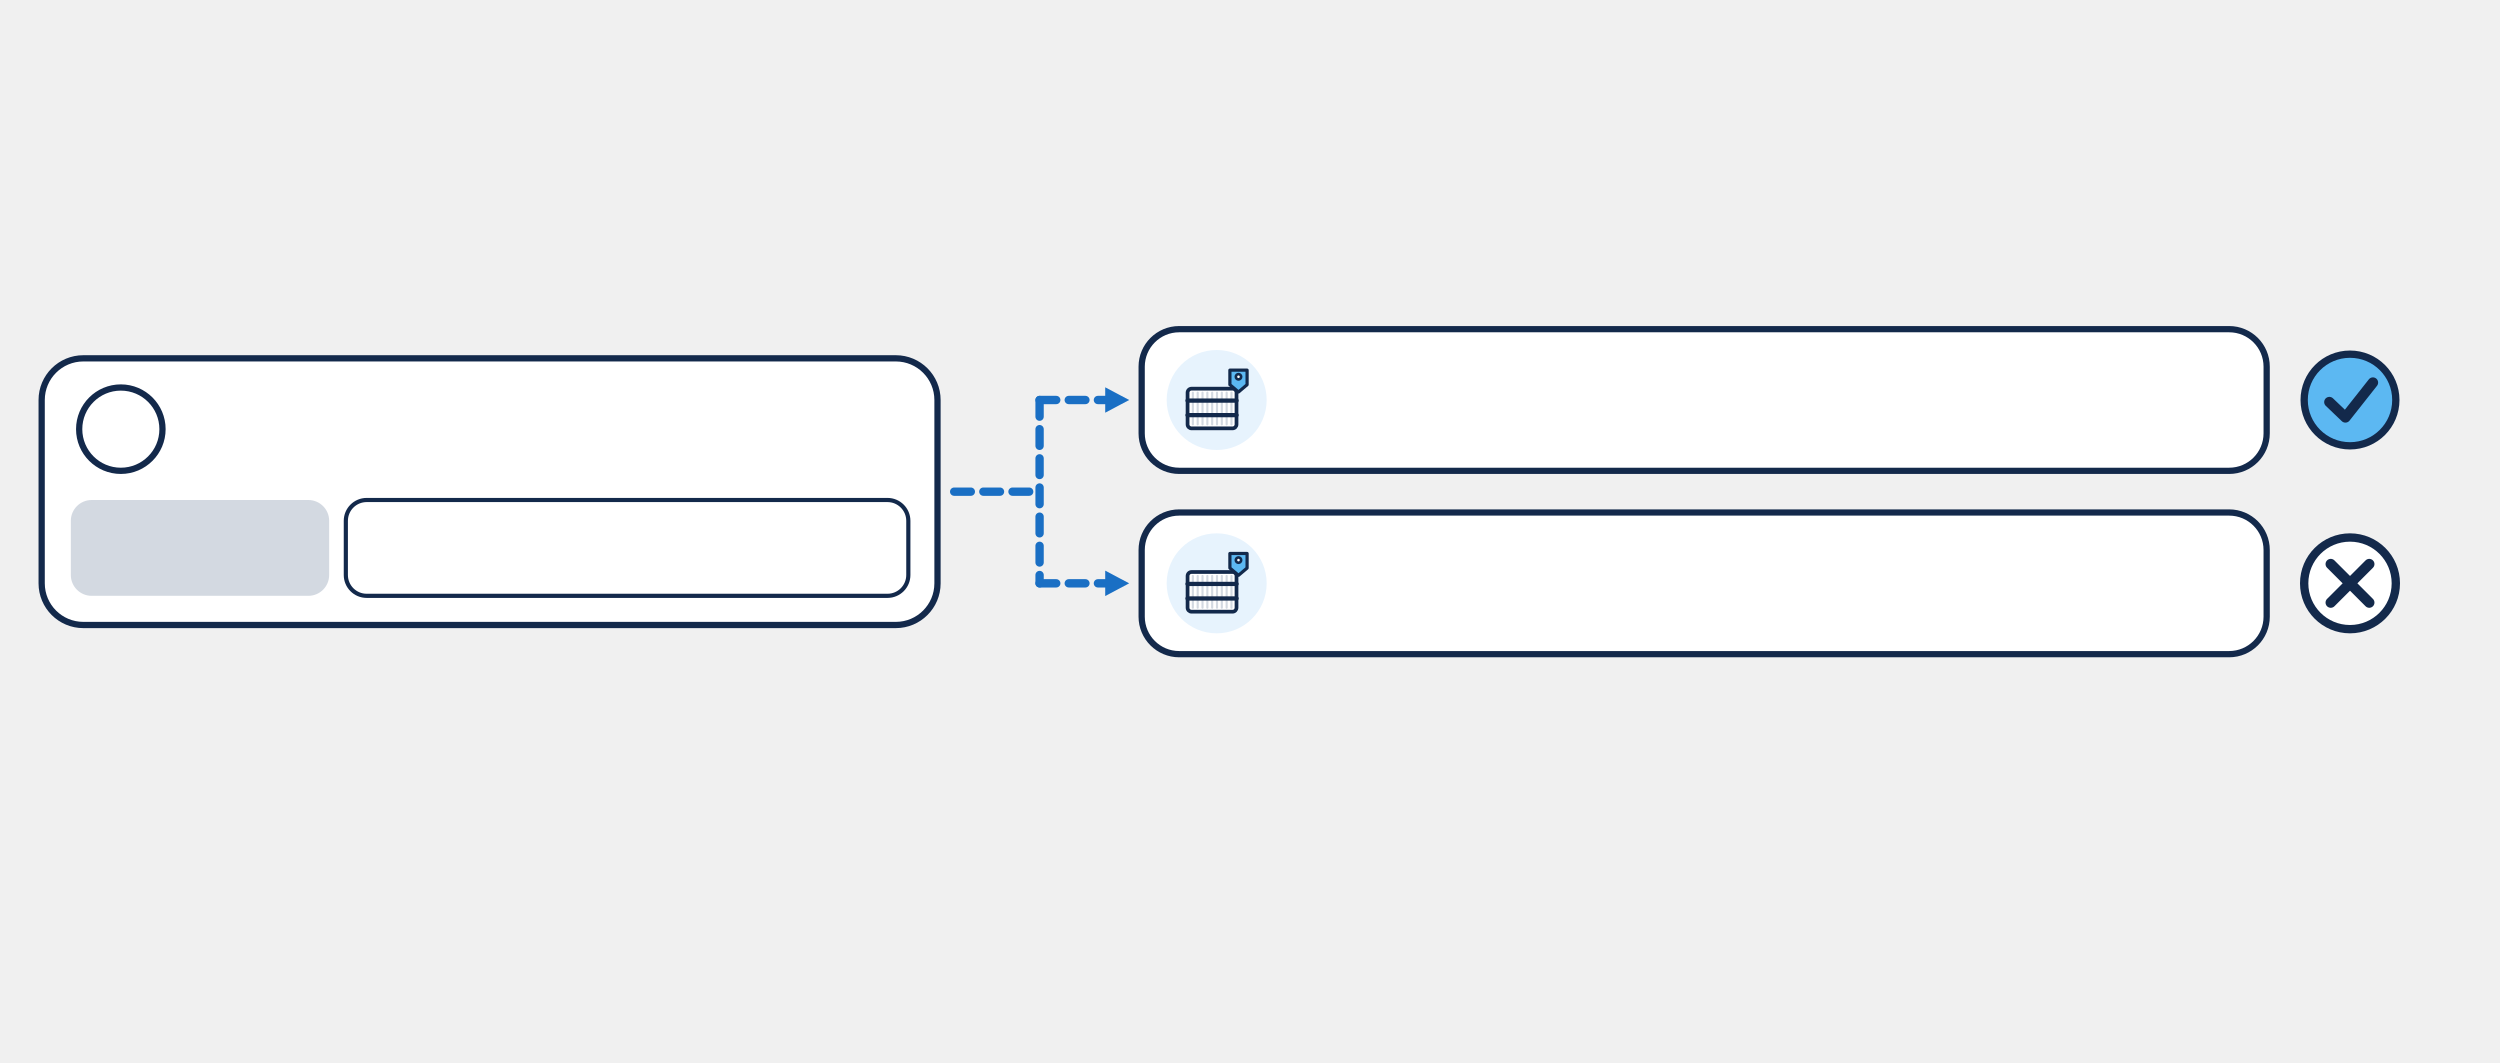
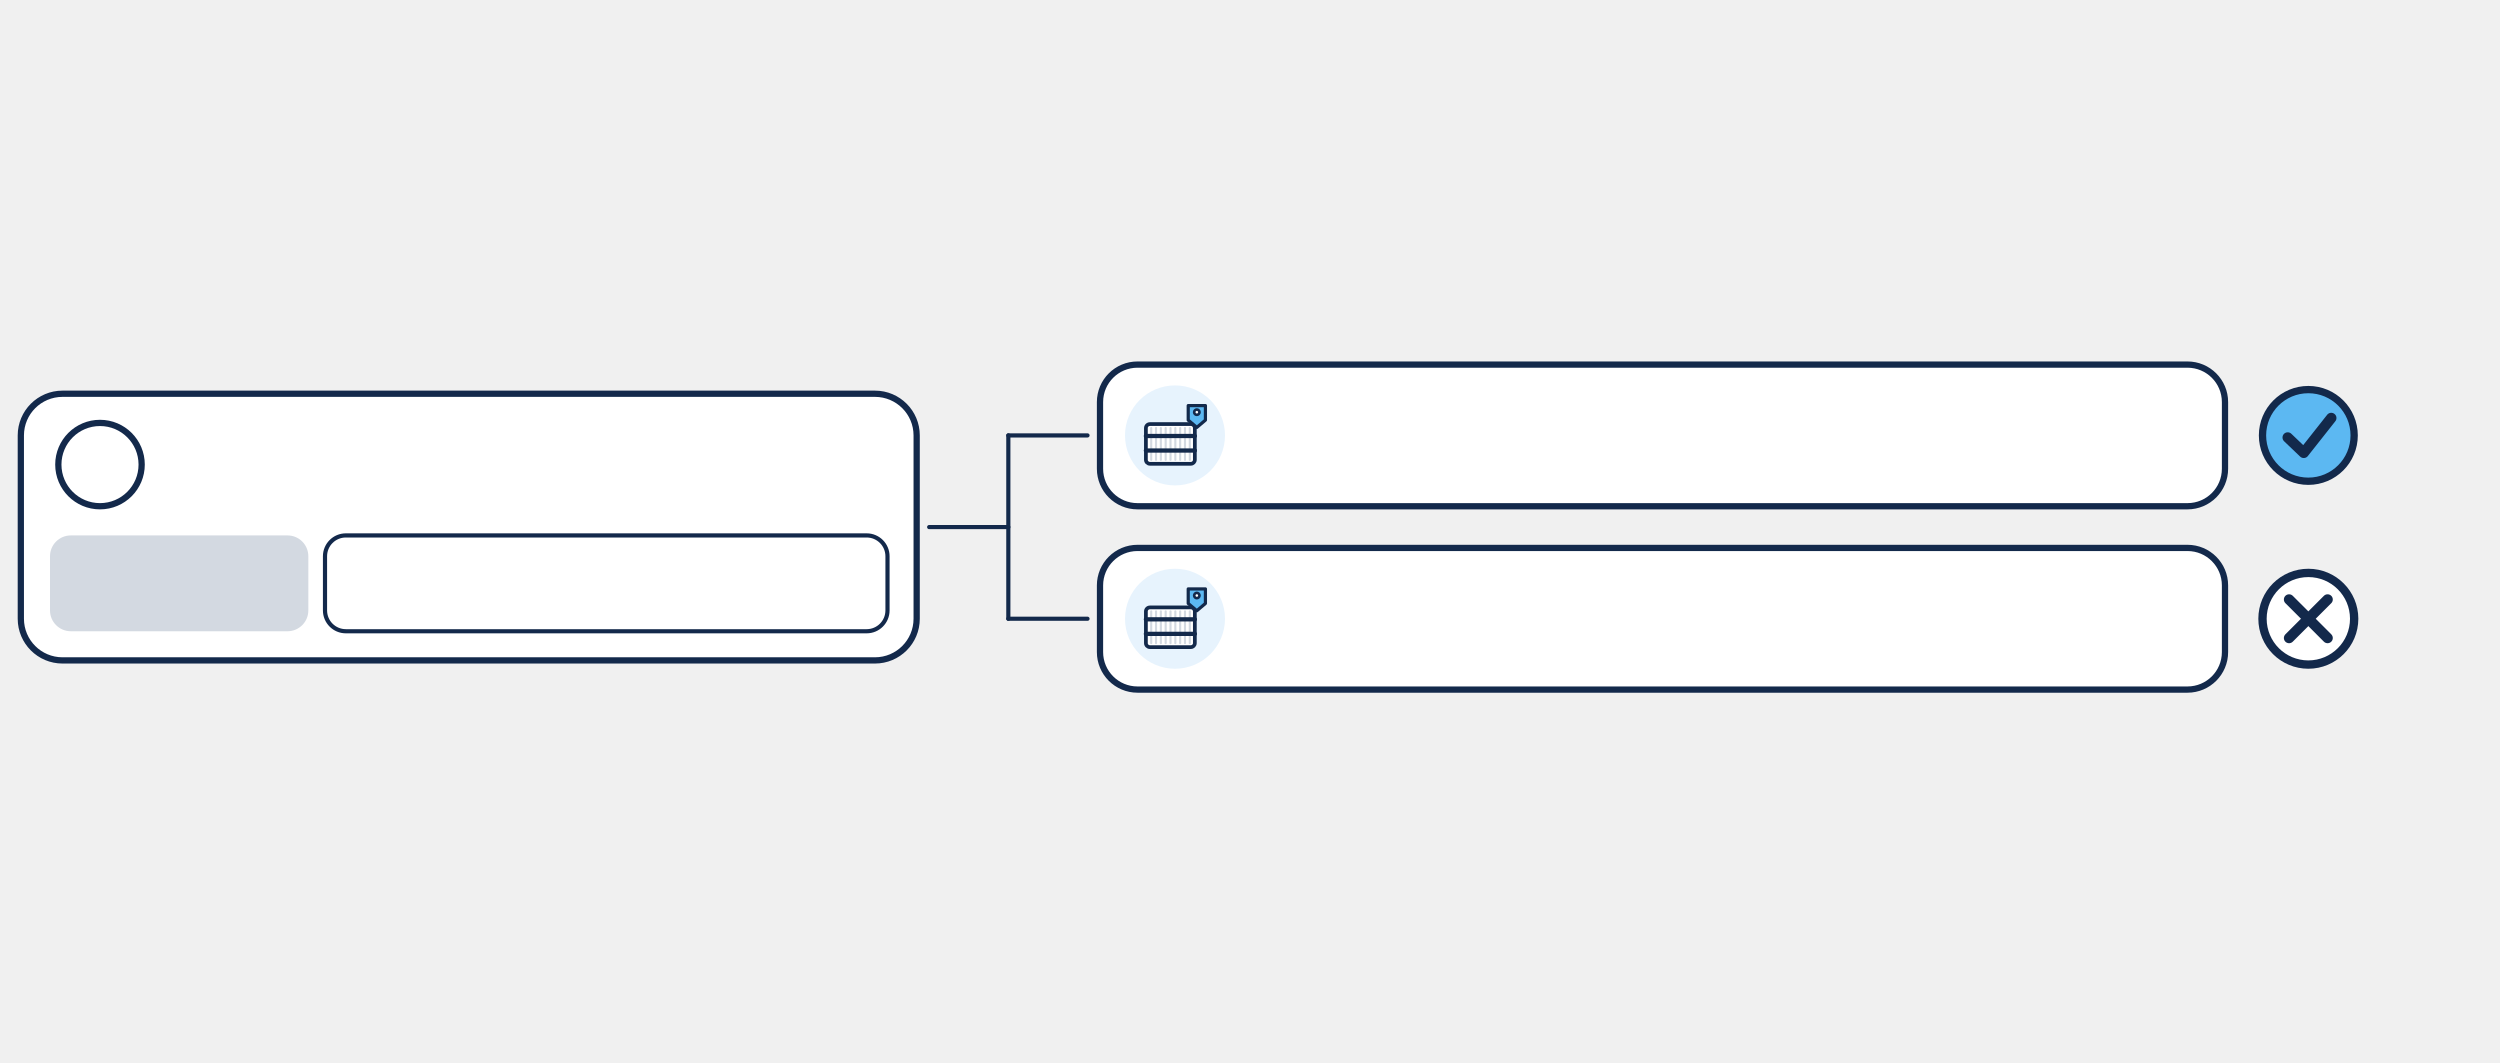
<svg xmlns="http://www.w3.org/2000/svg" viewBox="0 0 1200 510" width="1200" height="510">
-   <g transform="translate(0 148)">
-     <rect x="20.0" y="24" width="430" height="128" rx="20" ry="20" fill="#FFFFFF" stroke="#13294B" stroke-width="3" stroke-linecap="round" stroke-linejoin="round" />
-     <circle cx="58.0" cy="58" r="20" fill="#FFFFFF" stroke="#13294B" stroke-width="3" stroke-linecap="round" stroke-linejoin="round" />
-     <rect x="34.0" y="92" width="124" height="46" rx="10" ry="10" fill="#D3D9E1" stroke="none" stroke-width="0" stroke-linecap="round" stroke-linejoin="round" />
-     <rect x="166.0" y="92" width="270" height="46" rx="10" ry="10" fill="#FFFFFF" stroke="#13294B" stroke-width="2" stroke-linecap="round" stroke-linejoin="round" />
-     <rect x="548" y="10.0" width="540" height="68" rx="18" ry="18" fill="#FFFFFF" stroke="#13294B" stroke-width="3" stroke-linecap="round" stroke-linejoin="round" />
-     <circle cx="584" cy="44" r="24" fill="#E7F3FD" stroke="none" stroke-width="0" stroke-linecap="round" stroke-linejoin="round" />
-     <g transform="translate(584 45.54839) scale(0.3174194)">
+   <g transform="translate(0 131)">
+     <rect x="10.0" y="58" width="430" height="128" rx="20" ry="20" fill="#FFFFFF" stroke="#13294B" stroke-width="3" stroke-linecap="round" stroke-linejoin="round" />
+     <circle cx="48.0" cy="92" r="20" fill="#FFFFFF" stroke="#13294B" stroke-width="3" stroke-linecap="round" stroke-linejoin="round" />
+     <rect x="24.0" y="126" width="124" height="46" rx="10" ry="10" fill="#D3D9E1" stroke="none" stroke-width="0" stroke-linecap="round" stroke-linejoin="round" />
+     <rect x="156.0" y="126" width="270" height="46" rx="10" ry="10" fill="#FFFFFF" stroke="#13294B" stroke-width="2" stroke-linecap="round" stroke-linejoin="round" />
+     <rect x="528" y="44.0" width="540" height="68" rx="18" ry="18" fill="#FFFFFF" stroke="#13294B" stroke-width="3" stroke-linecap="round" stroke-linejoin="round" />
+     <circle cx="564" cy="78" r="24" fill="#E7F3FD" stroke="none" stroke-width="0" stroke-linecap="round" stroke-linejoin="round" />
+     <g transform="translate(564 79.54839) scale(0.3174194)">
      <rect x="-44" y="-22" width="74" height="60" rx="6" ry="6" fill="#FFFFFF" stroke="#13294B" stroke-width="5.65" stroke-linecap="round" stroke-linejoin="round" />
      <line x1="-36.0" y1="-16" x2="-36.0" y2="32" stroke="#D3D9E1" stroke-width="3.23" fill="none" stroke-linecap="round" stroke-linejoin="round" />
      <line x1="-28.7" y1="-16" x2="-28.7" y2="32" stroke="#D3D9E1" stroke-width="3.23" fill="none" stroke-linecap="round" stroke-linejoin="round" />
      <line x1="-21.4" y1="-16" x2="-21.4" y2="32" stroke="#D3D9E1" stroke-width="3.23" fill="none" stroke-linecap="round" stroke-linejoin="round" />
      <line x1="-14.1" y1="-16" x2="-14.1" y2="32" stroke="#D3D9E1" stroke-width="3.23" fill="none" stroke-linecap="round" stroke-linejoin="round" />
      <line x1="-6.8" y1="-16" x2="-6.8" y2="32" stroke="#D3D9E1" stroke-width="3.23" fill="none" stroke-linecap="round" stroke-linejoin="round" />
      <line x1="0.5" y1="-16" x2="0.5" y2="32" stroke="#D3D9E1" stroke-width="3.23" fill="none" stroke-linecap="round" stroke-linejoin="round" />
      <line x1="7.8" y1="-16" x2="7.8" y2="32" stroke="#D3D9E1" stroke-width="3.23" fill="none" stroke-linecap="round" stroke-linejoin="round" />
      <line x1="15.1" y1="-16" x2="15.1" y2="32" stroke="#D3D9E1" stroke-width="3.23" fill="none" stroke-linecap="round" stroke-linejoin="round" />
      <line x1="22.4" y1="-16" x2="22.4" y2="32" stroke="#D3D9E1" stroke-width="3.23" fill="none" stroke-linecap="round" stroke-linejoin="round" />
      <line x1="-44" y1="-4" x2="30" y2="-4" stroke="#13294B" stroke-width="6.46" fill="none" stroke-linecap="round" stroke-linejoin="round" />
      <line x1="-44" y1="18" x2="30" y2="18" stroke="#13294B" stroke-width="6.46" fill="none" stroke-linecap="round" stroke-linejoin="round" />
      <path d="M 20,-50 L 46,-50 L 46,-28 L 33,-17 L 20,-28 Z" stroke="#13294B" stroke-width="4.84" fill="#5CB8F2" stroke-linecap="round" stroke-linejoin="round" />
      <circle cx="33" cy="-40" r="4" fill="#FFFFFF" stroke="#13294B" stroke-width="4.04" stroke-linecap="round" stroke-linejoin="round" />
    </g>
-     <circle cx="1128" cy="44" r="22" fill="#5CB8F2" stroke="#13294B" stroke-width="3.5" stroke-linecap="round" stroke-linejoin="round" />
-     <path d="M 1118.1,45 L 1125.8,52.36 L 1139.0,35.64" stroke="#13294B" stroke-width="5" fill="none" stroke-linecap="round" stroke-linejoin="round" />
-     <rect x="548" y="98.0" width="540" height="68" rx="18" ry="18" fill="#FFFFFF" stroke="#13294B" stroke-width="3" stroke-linecap="round" stroke-linejoin="round" />
-     <circle cx="584" cy="132" r="24" fill="#E7F3FD" stroke="none" stroke-width="0" stroke-linecap="round" stroke-linejoin="round" />
-     <g transform="translate(584 133.5484) scale(0.3174194)">
+     <circle cx="1108" cy="78" r="22" fill="#5CB8F2" stroke="#13294B" stroke-width="3.5" stroke-linecap="round" stroke-linejoin="round" />
+     <path d="M 1098.1,79 L 1105.8,86.36 L 1119.0,69.64" stroke="#13294B" stroke-width="5" fill="none" stroke-linecap="round" stroke-linejoin="round" />
+     <rect x="528" y="132.0" width="540" height="68" rx="18" ry="18" fill="#FFFFFF" stroke="#13294B" stroke-width="3" stroke-linecap="round" stroke-linejoin="round" />
+     <circle cx="564" cy="166" r="24" fill="#E7F3FD" stroke="none" stroke-width="0" stroke-linecap="round" stroke-linejoin="round" />
+     <g transform="translate(564 167.5484) scale(0.3174194)">
      <rect x="-44" y="-22" width="74" height="60" rx="6" ry="6" fill="#FFFFFF" stroke="#13294B" stroke-width="5.65" stroke-linecap="round" stroke-linejoin="round" />
      <line x1="-36.0" y1="-16" x2="-36.0" y2="32" stroke="#D3D9E1" stroke-width="3.23" fill="none" stroke-linecap="round" stroke-linejoin="round" />
      <line x1="-28.7" y1="-16" x2="-28.7" y2="32" stroke="#D3D9E1" stroke-width="3.23" fill="none" stroke-linecap="round" stroke-linejoin="round" />
      <line x1="-21.4" y1="-16" x2="-21.4" y2="32" stroke="#D3D9E1" stroke-width="3.23" fill="none" stroke-linecap="round" stroke-linejoin="round" />
      <line x1="-14.1" y1="-16" x2="-14.1" y2="32" stroke="#D3D9E1" stroke-width="3.23" fill="none" stroke-linecap="round" stroke-linejoin="round" />
      <line x1="-6.8" y1="-16" x2="-6.8" y2="32" stroke="#D3D9E1" stroke-width="3.23" fill="none" stroke-linecap="round" stroke-linejoin="round" />
      <line x1="0.5" y1="-16" x2="0.5" y2="32" stroke="#D3D9E1" stroke-width="3.23" fill="none" stroke-linecap="round" stroke-linejoin="round" />
      <line x1="7.8" y1="-16" x2="7.8" y2="32" stroke="#D3D9E1" stroke-width="3.23" fill="none" stroke-linecap="round" stroke-linejoin="round" />
      <line x1="15.1" y1="-16" x2="15.1" y2="32" stroke="#D3D9E1" stroke-width="3.23" fill="none" stroke-linecap="round" stroke-linejoin="round" />
      <line x1="22.4" y1="-16" x2="22.4" y2="32" stroke="#D3D9E1" stroke-width="3.23" fill="none" stroke-linecap="round" stroke-linejoin="round" />
      <line x1="-44" y1="-4" x2="30" y2="-4" stroke="#13294B" stroke-width="6.46" fill="none" stroke-linecap="round" stroke-linejoin="round" />
      <line x1="-44" y1="18" x2="30" y2="18" stroke="#13294B" stroke-width="6.46" fill="none" stroke-linecap="round" stroke-linejoin="round" />
      <path d="M 20,-50 L 46,-50 L 46,-28 L 33,-17 L 20,-28 Z" stroke="#13294B" stroke-width="4.84" fill="#5CB8F2" stroke-linecap="round" stroke-linejoin="round" />
      <circle cx="33" cy="-40" r="4" fill="#FFFFFF" stroke="#13294B" stroke-width="4.04" stroke-linecap="round" stroke-linejoin="round" />
    </g>
-     <circle cx="1128" cy="132" r="22" fill="#FFFFFF" stroke="#13294B" stroke-width="4" stroke-linecap="round" stroke-linejoin="round" />
-     <line x1="1118.76" y1="122.76" x2="1137.24" y2="141.24" stroke="#13294B" stroke-width="5" fill="none" stroke-linecap="round" stroke-linejoin="round" />
-     <line x1="1137.24" y1="122.76" x2="1118.76" y2="141.24" stroke="#13294B" stroke-width="5" fill="none" stroke-linecap="round" stroke-linejoin="round" />
-     <line x1="458.0" y1="88.0" x2="466.0" y2="88.0" stroke="#1A6FC4" stroke-width="4" fill="none" stroke-linecap="round" stroke-linejoin="round" />
-     <line x1="472.0" y1="88.0" x2="480.0" y2="88.0" stroke="#1A6FC4" stroke-width="4" fill="none" stroke-linecap="round" stroke-linejoin="round" />
-     <line x1="486.0" y1="88.0" x2="494.0" y2="88.0" stroke="#1A6FC4" stroke-width="4" fill="none" stroke-linecap="round" stroke-linejoin="round" />
-     <line x1="499.0" y1="44.0" x2="499.0" y2="52.0" stroke="#1A6FC4" stroke-width="4" fill="none" stroke-linecap="round" stroke-linejoin="round" />
-     <line x1="499.0" y1="58.0" x2="499.0" y2="66.0" stroke="#1A6FC4" stroke-width="4" fill="none" stroke-linecap="round" stroke-linejoin="round" />
-     <line x1="499.0" y1="72.0" x2="499.0" y2="80.0" stroke="#1A6FC4" stroke-width="4" fill="none" stroke-linecap="round" stroke-linejoin="round" />
-     <line x1="499.0" y1="86.0" x2="499.0" y2="94.0" stroke="#1A6FC4" stroke-width="4" fill="none" stroke-linecap="round" stroke-linejoin="round" />
-     <line x1="499.0" y1="100.0" x2="499.0" y2="108.0" stroke="#1A6FC4" stroke-width="4" fill="none" stroke-linecap="round" stroke-linejoin="round" />
-     <line x1="499.0" y1="114.0" x2="499.0" y2="122.0" stroke="#1A6FC4" stroke-width="4" fill="none" stroke-linecap="round" stroke-linejoin="round" />
-     <line x1="499.0" y1="128.0" x2="499.0" y2="132.0" stroke="#1A6FC4" stroke-width="4" fill="none" stroke-linecap="round" stroke-linejoin="round" />
-     <line x1="499.0" y1="44.0" x2="507.0" y2="44.0" stroke="#1A6FC4" stroke-width="4" fill="none" stroke-linecap="round" stroke-linejoin="round" />
-     <line x1="513.0" y1="44.0" x2="521.0" y2="44.0" stroke="#1A6FC4" stroke-width="4" fill="none" stroke-linecap="round" stroke-linejoin="round" />
-     <line x1="527.0" y1="44.0" x2="531.6" y2="44.0" stroke="#1A6FC4" stroke-width="4" fill="none" stroke-linecap="round" stroke-linejoin="round" />
-     <polygon points="542.0,44.0 530.5,50.1 530.5,37.9" fill="#1A6FC4" stroke="none" stroke-width="0" stroke-linecap="round" stroke-linejoin="round" />
-     <line x1="499.0" y1="132.0" x2="507.0" y2="132.0" stroke="#1A6FC4" stroke-width="4" fill="none" stroke-linecap="round" stroke-linejoin="round" />
-     <line x1="513.0" y1="132.0" x2="521.0" y2="132.0" stroke="#1A6FC4" stroke-width="4" fill="none" stroke-linecap="round" stroke-linejoin="round" />
-     <line x1="527.0" y1="132.0" x2="531.6" y2="132.0" stroke="#1A6FC4" stroke-width="4" fill="none" stroke-linecap="round" stroke-linejoin="round" />
-     <polygon points="542.0,132.0 530.5,138.1 530.5,125.9" fill="#1A6FC4" stroke="none" stroke-width="0" stroke-linecap="round" stroke-linejoin="round" />
+     <circle cx="1108" cy="166" r="22" fill="#FFFFFF" stroke="#13294B" stroke-width="4" stroke-linecap="round" stroke-linejoin="round" />
+     <line x1="1098.76" y1="156.76" x2="1117.24" y2="175.24" stroke="#13294B" stroke-width="5" fill="none" stroke-linecap="round" stroke-linejoin="round" />
+     <line x1="1117.24" y1="156.76" x2="1098.76" y2="175.24" stroke="#13294B" stroke-width="5" fill="none" stroke-linecap="round" stroke-linejoin="round" />
+     <line x1="446" y1="122" x2="484.0" y2="122" stroke="#13294B" stroke-width="2" fill="none" stroke-linecap="round" stroke-linejoin="round" />
+     <line x1="484.0" y1="78" x2="484.0" y2="166" stroke="#13294B" stroke-width="2" fill="none" stroke-linecap="round" stroke-linejoin="round" />
+     <line x1="484.0" y1="78" x2="522" y2="78" stroke="#13294B" stroke-width="2" fill="none" stroke-linecap="round" stroke-linejoin="round" />
+     <line x1="484.0" y1="166" x2="522" y2="166" stroke="#13294B" stroke-width="2" fill="none" stroke-linecap="round" stroke-linejoin="round" />
  </g>
</svg>
